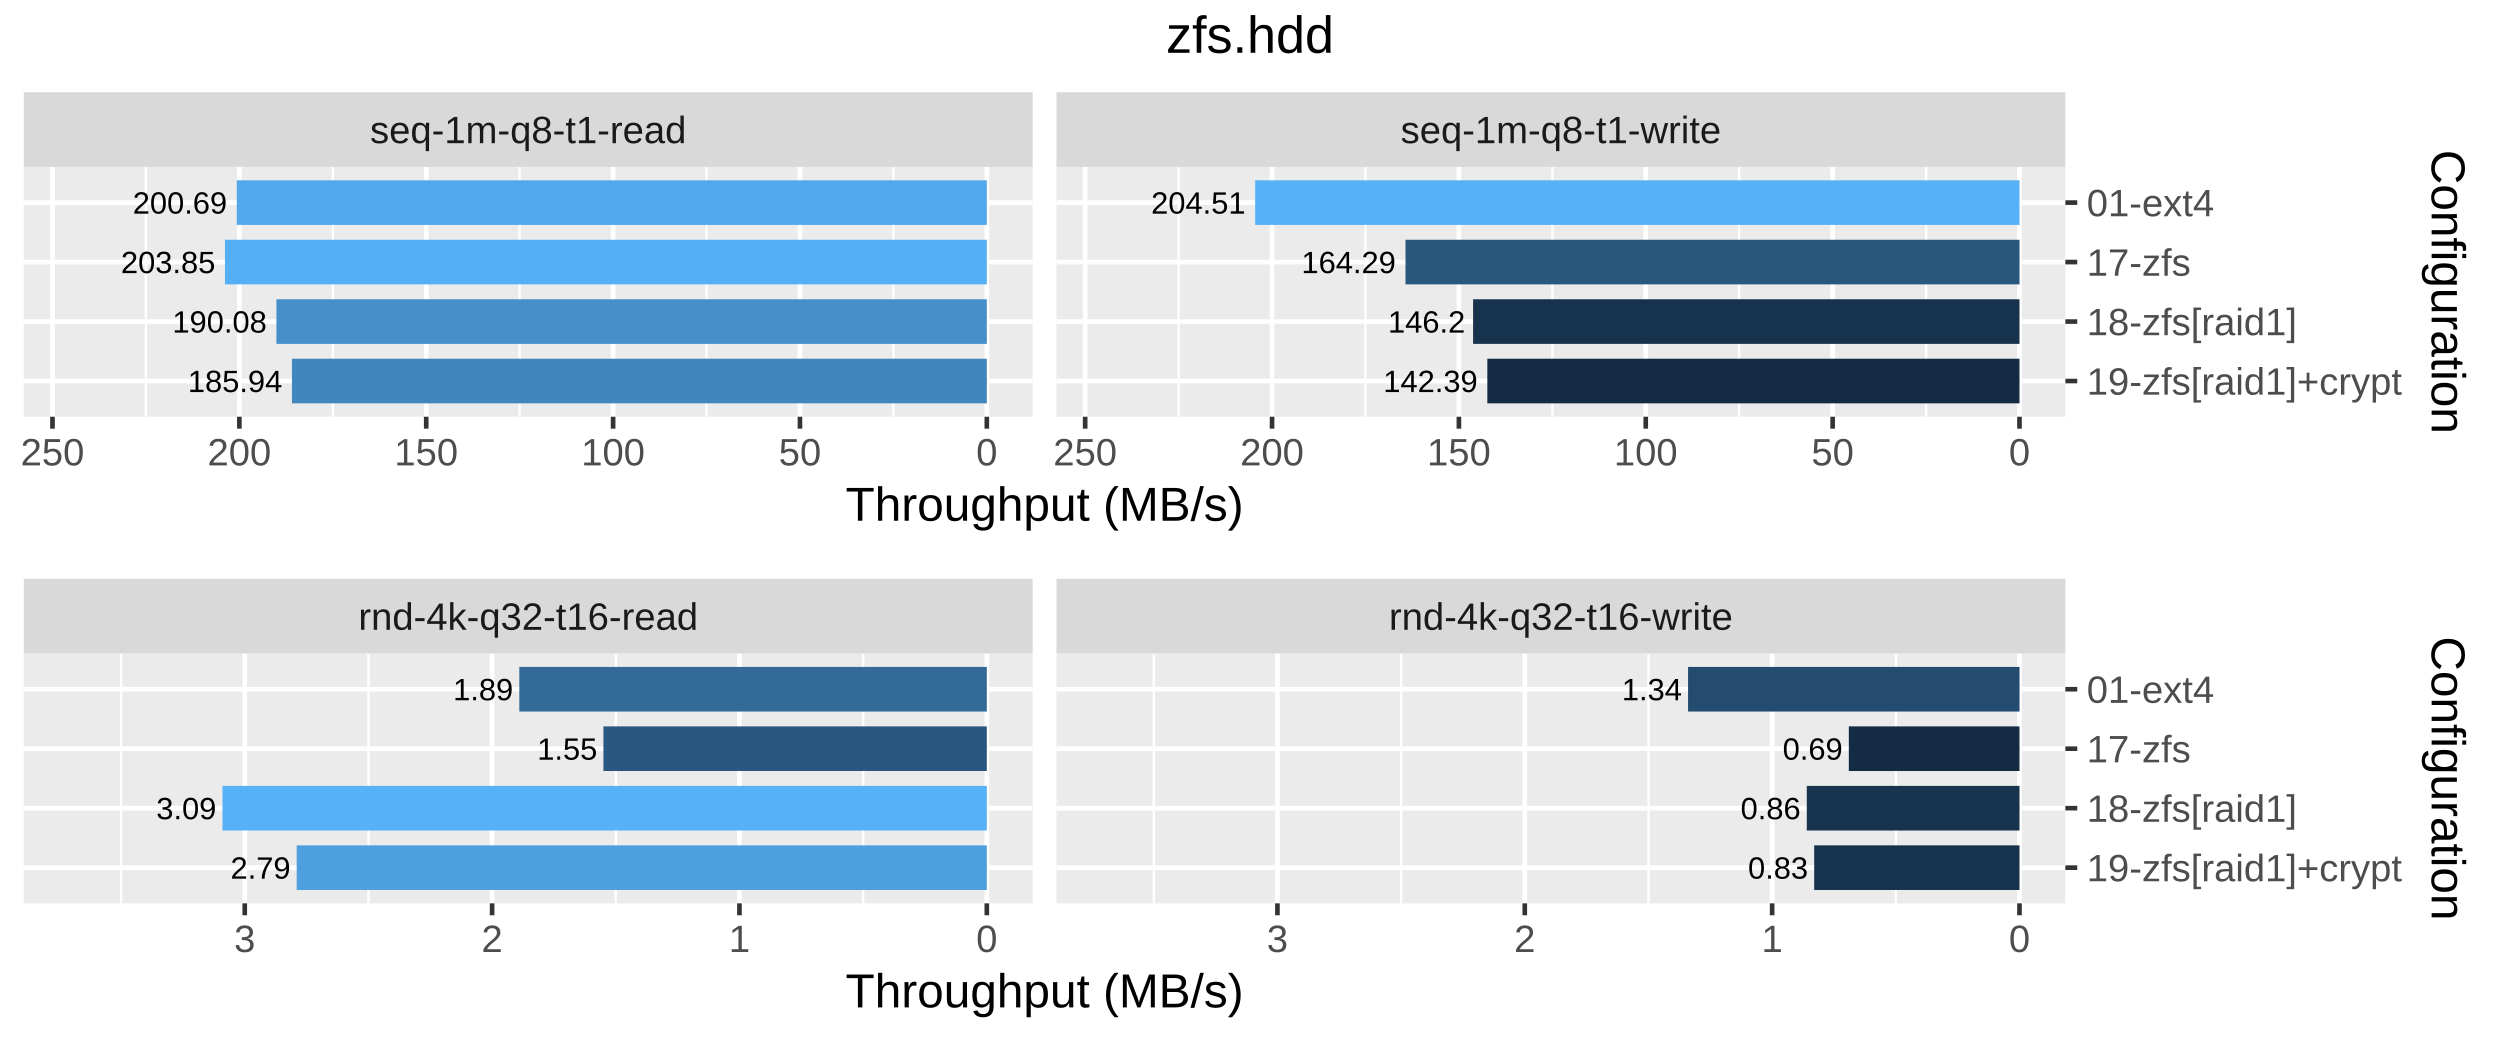
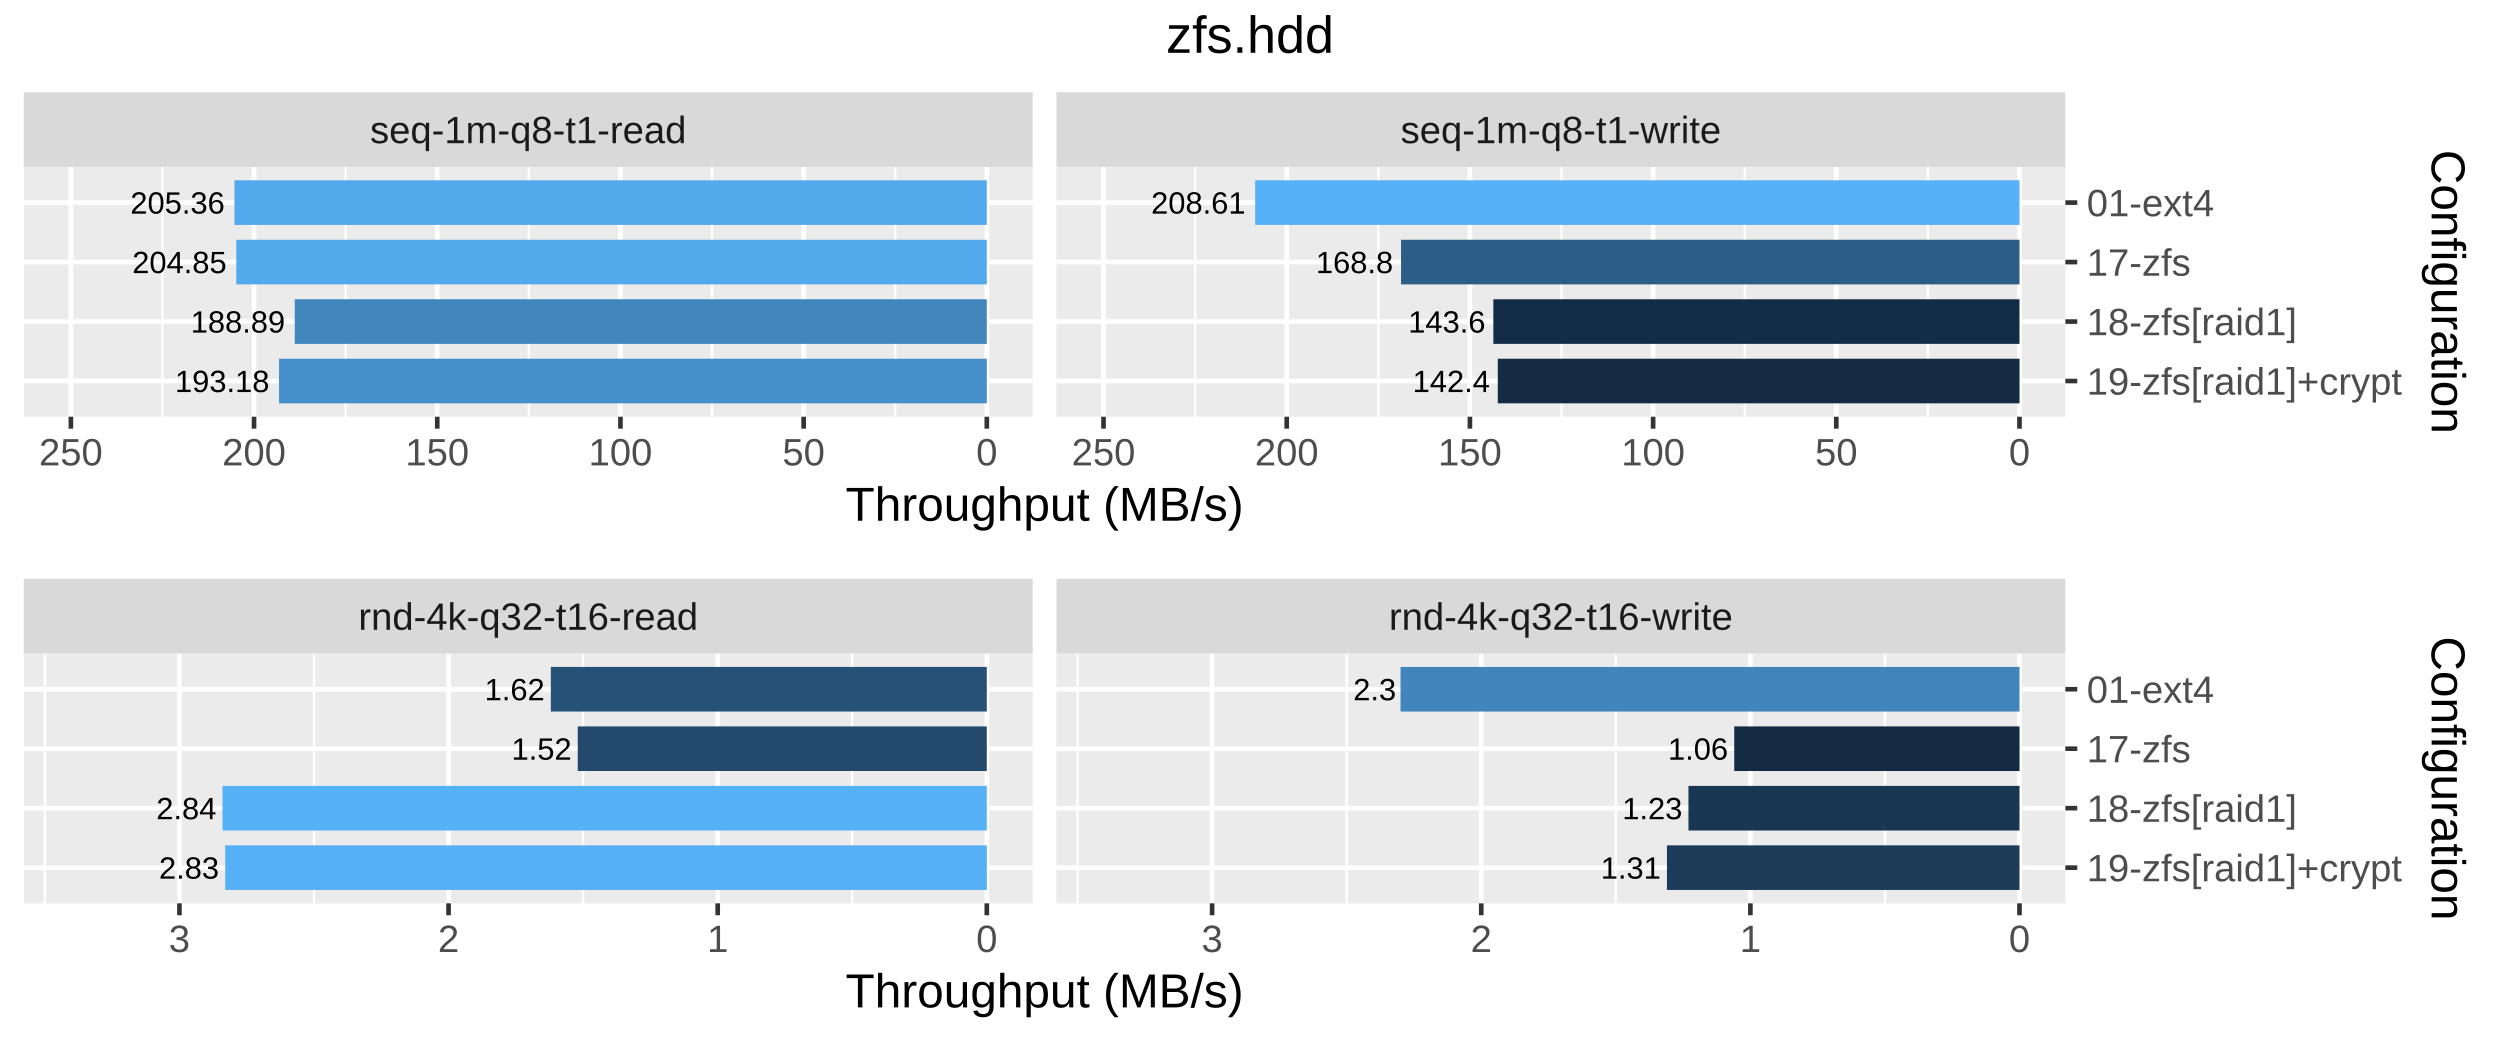
<svg xmlns="http://www.w3.org/2000/svg" class="svglite" width="576.00pt" height="240.00pt" viewBox="0 0 576.00 240.00">
  <defs>
    <style type="text/css">
    .svglite line, .svglite polyline, .svglite polygon, .svglite path, .svglite rect, .svglite circle {
      fill: none;
      stroke: #000000;
      stroke-linecap: round;
      stroke-linejoin: round;
      stroke-miterlimit: 10.00;
    }
    .svglite text {
      white-space: pre;
    }
  </style>
  </defs>
  <rect width="100%" height="100%" style="stroke: none; fill: #FFFFFF;" />
  <defs>
    <clipPath id="cpMC4wMHw1NzYuMDB8MC4wMHwyNDAuMDA=">
      <rect x="0.00" y="0.00" width="576.00" height="240.00" />
    </clipPath>
  </defs>
  <g clip-path="url(#cpMC4wMHw1NzYuMDB8MC4wMHwyNDAuMDA=)">
</g>
  <defs>
    <clipPath id="cpMC4wMHw1NzYuMDB8MTUuNzd8MTI3Ljg4">
      <rect x="0.00" y="15.77" width="576.00" height="112.12" />
    </clipPath>
  </defs>
  <g clip-path="url(#cpMC4wMHw1NzYuMDB8MTUuNzd8MTI3Ljg4)">
    <rect x="0.00" y="15.77" width="576.00" height="112.12" style="stroke-width: 1.07; stroke: #FFFFFF; fill: #FFFFFF;" />
  </g>
  <g clip-path="url(#cpMC4wMHw1NzYuMDB8MC4wMHwyNDAuMDA=)">
</g>
  <defs>
    <clipPath id="cpNS40OHwyMzcuOTN8MzguNDZ8OTYuMDI=">
      <rect x="5.48" y="38.46" width="232.45" height="57.56" />
    </clipPath>
  </defs>
  <g clip-path="url(#cpNS40OHwyMzcuOTN8MzguNDZ8OTYuMDI=)">
    <rect x="5.48" y="38.46" width="232.45" height="57.56" style="stroke-width: 1.07; stroke: none; fill: #EBEBEB;" />
-     <polyline points="205.84,96.02 205.84,38.46 " style="stroke-width: 0.53; stroke: #FFFFFF; stroke-linecap: butt;" />
-     <polyline points="162.78,96.02 162.78,38.46 " style="stroke-width: 0.53; stroke: #FFFFFF; stroke-linecap: butt;" />
-     <polyline points="119.73,96.02 119.73,38.46 " style="stroke-width: 0.53; stroke: #FFFFFF; stroke-linecap: butt;" />
-     <polyline points="76.68,96.02 76.68,38.46 " style="stroke-width: 0.53; stroke: #FFFFFF; stroke-linecap: butt;" />
-     <polyline points="33.62,96.02 33.62,38.46 " style="stroke-width: 0.53; stroke: #FFFFFF; stroke-linecap: butt;" />
+     <polyline points="206.26,96.02 206.26,38.46 " style="stroke-width: 0.53; stroke: #FFFFFF; stroke-linecap: butt;" />
+     <polyline points="164.05,96.02 164.05,38.46 " style="stroke-width: 0.53; stroke: #FFFFFF; stroke-linecap: butt;" />
+     <polyline points="121.84,96.02 121.84,38.46 " style="stroke-width: 0.53; stroke: #FFFFFF; stroke-linecap: butt;" />
+     <polyline points="79.64,96.02 79.64,38.46 " style="stroke-width: 0.53; stroke: #FFFFFF; stroke-linecap: butt;" />
+     <polyline points="37.43,96.02 37.43,38.46 " style="stroke-width: 0.53; stroke: #FFFFFF; stroke-linecap: butt;" />
    <polyline points="5.48,87.79 237.93,87.79 " style="stroke-width: 1.07; stroke: #FFFFFF; stroke-linecap: butt;" />
    <polyline points="5.48,74.09 237.93,74.09 " style="stroke-width: 1.07; stroke: #FFFFFF; stroke-linecap: butt;" />
    <polyline points="5.48,60.38 237.93,60.38 " style="stroke-width: 1.07; stroke: #FFFFFF; stroke-linecap: butt;" />
    <polyline points="5.48,46.68 237.93,46.68 " style="stroke-width: 1.07; stroke: #FFFFFF; stroke-linecap: butt;" />
    <polyline points="227.36,96.02 227.36,38.46 " style="stroke-width: 1.07; stroke: #FFFFFF; stroke-linecap: butt;" />
-     <polyline points="184.31,96.02 184.31,38.46 " style="stroke-width: 1.07; stroke: #FFFFFF; stroke-linecap: butt;" />
-     <polyline points="141.26,96.02 141.26,38.46 " style="stroke-width: 1.07; stroke: #FFFFFF; stroke-linecap: butt;" />
-     <polyline points="98.20,96.02 98.20,38.46 " style="stroke-width: 1.07; stroke: #FFFFFF; stroke-linecap: butt;" />
-     <polyline points="55.15,96.02 55.15,38.46 " style="stroke-width: 1.07; stroke: #FFFFFF; stroke-linecap: butt;" />
-     <polyline points="12.09,96.02 12.09,38.46 " style="stroke-width: 1.07; stroke: #FFFFFF; stroke-linecap: butt;" />
-     <rect x="54.55" y="41.54" width="172.81" height="10.28" style="stroke-width: 1.07; stroke: none; stroke-linecap: butt; stroke-linejoin: miter; fill: #52A8EB;" />
-     <rect x="51.83" y="55.24" width="175.53" height="10.28" style="stroke-width: 1.07; stroke: none; stroke-linecap: butt; stroke-linejoin: miter; fill: #55AFF5;" />
-     <rect x="63.69" y="68.95" width="163.67" height="10.28" style="stroke-width: 1.07; stroke: none; stroke-linecap: butt; stroke-linejoin: miter; fill: #458FCA;" />
-     <rect x="67.26" y="82.65" width="160.11" height="10.28" style="stroke-width: 1.07; stroke: none; stroke-linecap: butt; stroke-linejoin: miter; fill: #4186BD;" />
-     <text x="52.33" y="49.22" text-anchor="end" style="font-size: 7.11px; font-family: &quot;Liberation Sans&quot;;" textLength="22.25px" lengthAdjust="spacingAndGlyphs">200.69</text>
-     <text x="49.61" y="62.93" text-anchor="end" style="font-size: 7.11px; font-family: &quot;Liberation Sans&quot;;" textLength="22.25px" lengthAdjust="spacingAndGlyphs">203.85</text>
-     <text x="61.47" y="76.63" text-anchor="end" style="font-size: 7.11px; font-family: &quot;Liberation Sans&quot;;" textLength="22.25px" lengthAdjust="spacingAndGlyphs">190.08</text>
-     <text x="65.03" y="90.33" text-anchor="end" style="font-size: 7.11px; font-family: &quot;Liberation Sans&quot;;" textLength="22.25px" lengthAdjust="spacingAndGlyphs">185.94</text>
+     <polyline points="185.16,96.02 185.16,38.46 " style="stroke-width: 1.07; stroke: #FFFFFF; stroke-linecap: butt;" />
+     <polyline points="142.95,96.02 142.95,38.46 " style="stroke-width: 1.07; stroke: #FFFFFF; stroke-linecap: butt;" />
+     <polyline points="100.74,96.02 100.74,38.46 " style="stroke-width: 1.07; stroke: #FFFFFF; stroke-linecap: butt;" />
+     <polyline points="58.53,96.02 58.53,38.46 " style="stroke-width: 1.07; stroke: #FFFFFF; stroke-linecap: butt;" />
+     <polyline points="16.33,96.02 16.33,38.46 " style="stroke-width: 1.07; stroke: #FFFFFF; stroke-linecap: butt;" />
+     <rect x="54.01" y="41.54" width="173.35" height="10.28" style="stroke-width: 1.07; stroke: none; stroke-linecap: butt; stroke-linejoin: miter; fill: #52AAED;" />
+     <rect x="54.44" y="55.24" width="172.92" height="10.28" style="stroke-width: 1.07; stroke: none; stroke-linecap: butt; stroke-linejoin: miter; fill: #52A9EC;" />
+     <rect x="67.91" y="68.95" width="159.45" height="10.28" style="stroke-width: 1.07; stroke: none; stroke-linecap: butt; stroke-linejoin: miter; fill: #4186BD;" />
+     <rect x="64.29" y="82.65" width="163.07" height="10.28" style="stroke-width: 1.07; stroke: none; stroke-linecap: butt; stroke-linejoin: miter; fill: #458FCA;" />
+     <text x="51.78" y="49.22" text-anchor="end" style="font-size: 7.11px; font-family: &quot;Liberation Sans&quot;;" textLength="22.25px" lengthAdjust="spacingAndGlyphs">205.36</text>
+     <text x="52.21" y="62.93" text-anchor="end" style="font-size: 7.11px; font-family: &quot;Liberation Sans&quot;;" textLength="22.25px" lengthAdjust="spacingAndGlyphs">204.85</text>
+     <text x="65.69" y="76.63" text-anchor="end" style="font-size: 7.11px; font-family: &quot;Liberation Sans&quot;;" textLength="22.25px" lengthAdjust="spacingAndGlyphs">188.89</text>
+     <text x="62.07" y="90.33" text-anchor="end" style="font-size: 7.11px; font-family: &quot;Liberation Sans&quot;;" textLength="22.25px" lengthAdjust="spacingAndGlyphs">193.18</text>
  </g>
  <g clip-path="url(#cpMC4wMHw1NzYuMDB8MC4wMHwyNDAuMDA=)">
</g>
  <defs>
    <clipPath id="cpMjQzLjQxfDQ3NS44NnwzOC40Nnw5Ni4wMg==">
      <rect x="243.41" y="38.46" width="232.45" height="57.56" />
    </clipPath>
  </defs>
  <g clip-path="url(#cpMjQzLjQxfDQ3NS44NnwzOC40Nnw5Ni4wMg==)">
    <rect x="243.41" y="38.46" width="232.45" height="57.56" style="stroke-width: 1.07; stroke: none; fill: #EBEBEB;" />
-     <polyline points="443.77,96.02 443.77,38.46 " style="stroke-width: 0.53; stroke: #FFFFFF; stroke-linecap: butt;" />
-     <polyline points="400.71,96.02 400.71,38.46 " style="stroke-width: 0.53; stroke: #FFFFFF; stroke-linecap: butt;" />
-     <polyline points="357.66,96.02 357.66,38.46 " style="stroke-width: 0.53; stroke: #FFFFFF; stroke-linecap: butt;" />
-     <polyline points="314.60,96.02 314.60,38.46 " style="stroke-width: 0.53; stroke: #FFFFFF; stroke-linecap: butt;" />
-     <polyline points="271.55,96.02 271.55,38.46 " style="stroke-width: 0.53; stroke: #FFFFFF; stroke-linecap: butt;" />
+     <polyline points="444.19,96.02 444.19,38.46 " style="stroke-width: 0.53; stroke: #FFFFFF; stroke-linecap: butt;" />
+     <polyline points="401.98,96.02 401.98,38.46 " style="stroke-width: 0.53; stroke: #FFFFFF; stroke-linecap: butt;" />
+     <polyline points="359.77,96.02 359.77,38.46 " style="stroke-width: 0.53; stroke: #FFFFFF; stroke-linecap: butt;" />
+     <polyline points="317.57,96.02 317.57,38.46 " style="stroke-width: 0.53; stroke: #FFFFFF; stroke-linecap: butt;" />
+     <polyline points="275.36,96.02 275.36,38.46 " style="stroke-width: 0.53; stroke: #FFFFFF; stroke-linecap: butt;" />
    <polyline points="243.41,87.79 475.86,87.79 " style="stroke-width: 1.07; stroke: #FFFFFF; stroke-linecap: butt;" />
    <polyline points="243.41,74.09 475.86,74.09 " style="stroke-width: 1.07; stroke: #FFFFFF; stroke-linecap: butt;" />
    <polyline points="243.41,60.38 475.86,60.38 " style="stroke-width: 1.07; stroke: #FFFFFF; stroke-linecap: butt;" />
    <polyline points="243.41,46.68 475.86,46.68 " style="stroke-width: 1.07; stroke: #FFFFFF; stroke-linecap: butt;" />
    <polyline points="465.29,96.02 465.29,38.46 " style="stroke-width: 1.07; stroke: #FFFFFF; stroke-linecap: butt;" />
-     <polyline points="422.24,96.02 422.24,38.46 " style="stroke-width: 1.07; stroke: #FFFFFF; stroke-linecap: butt;" />
-     <polyline points="379.18,96.02 379.18,38.46 " style="stroke-width: 1.07; stroke: #FFFFFF; stroke-linecap: butt;" />
-     <polyline points="336.13,96.02 336.13,38.46 " style="stroke-width: 1.07; stroke: #FFFFFF; stroke-linecap: butt;" />
-     <polyline points="293.08,96.02 293.08,38.46 " style="stroke-width: 1.07; stroke: #FFFFFF; stroke-linecap: butt;" />
-     <polyline points="250.02,96.02 250.02,38.46 " style="stroke-width: 1.07; stroke: #FFFFFF; stroke-linecap: butt;" />
+     <polyline points="423.08,96.02 423.08,38.46 " style="stroke-width: 1.07; stroke: #FFFFFF; stroke-linecap: butt;" />
+     <polyline points="380.88,96.02 380.88,38.46 " style="stroke-width: 1.07; stroke: #FFFFFF; stroke-linecap: butt;" />
+     <polyline points="338.67,96.02 338.67,38.46 " style="stroke-width: 1.07; stroke: #FFFFFF; stroke-linecap: butt;" />
+     <polyline points="296.46,96.02 296.46,38.46 " style="stroke-width: 1.07; stroke: #FFFFFF; stroke-linecap: butt;" />
+     <polyline points="254.25,96.02 254.25,38.46 " style="stroke-width: 1.07; stroke: #FFFFFF; stroke-linecap: butt;" />
    <rect x="289.19" y="41.54" width="176.10" height="10.28" style="stroke-width: 1.07; stroke: none; stroke-linecap: butt; stroke-linejoin: miter; fill: #56B1F7;" />
-     <rect x="323.83" y="55.24" width="141.47" height="10.28" style="stroke-width: 1.07; stroke: none; stroke-linecap: butt; stroke-linejoin: miter; fill: #29577E;" />
-     <rect x="339.40" y="68.95" width="125.89" height="10.28" style="stroke-width: 1.07; stroke: none; stroke-linecap: butt; stroke-linejoin: miter; fill: #17324D;" />
-     <rect x="342.68" y="82.65" width="122.61" height="10.28" style="stroke-width: 1.07; stroke: none; stroke-linecap: butt; stroke-linejoin: miter; fill: #132B43;" />
-     <text x="286.97" y="49.22" text-anchor="end" style="font-size: 7.11px; font-family: &quot;Liberation Sans&quot;;" textLength="22.25px" lengthAdjust="spacingAndGlyphs">204.51</text>
-     <text x="321.60" y="62.93" text-anchor="end" style="font-size: 7.11px; font-family: &quot;Liberation Sans&quot;;" textLength="22.25px" lengthAdjust="spacingAndGlyphs">164.29</text>
-     <text x="337.59" y="76.63" text-anchor="end" style="font-size: 7.11px; font-family: &quot;Liberation Sans&quot;;" textLength="18.18px" lengthAdjust="spacingAndGlyphs">146.2</text>
-     <text x="340.46" y="90.33" text-anchor="end" style="font-size: 7.11px; font-family: &quot;Liberation Sans&quot;;" textLength="22.25px" lengthAdjust="spacingAndGlyphs">142.39</text>
+     <rect x="322.80" y="55.24" width="142.49" height="10.28" style="stroke-width: 1.07; stroke: none; stroke-linecap: butt; stroke-linejoin: miter; fill: #2C5D86;" />
+     <rect x="344.07" y="68.95" width="121.22" height="10.28" style="stroke-width: 1.07; stroke: none; stroke-linecap: butt; stroke-linejoin: miter; fill: #142D46;" />
+     <rect x="345.09" y="82.65" width="120.21" height="10.28" style="stroke-width: 1.07; stroke: none; stroke-linecap: butt; stroke-linejoin: miter; fill: #132B43;" />
+     <text x="286.97" y="49.22" text-anchor="end" style="font-size: 7.11px; font-family: &quot;Liberation Sans&quot;;" textLength="22.25px" lengthAdjust="spacingAndGlyphs">208.61</text>
+     <text x="320.98" y="62.93" text-anchor="end" style="font-size: 7.11px; font-family: &quot;Liberation Sans&quot;;" textLength="18.18px" lengthAdjust="spacingAndGlyphs">168.8</text>
+     <text x="342.25" y="76.63" text-anchor="end" style="font-size: 7.11px; font-family: &quot;Liberation Sans&quot;;" textLength="18.18px" lengthAdjust="spacingAndGlyphs">143.6</text>
+     <text x="343.27" y="90.33" text-anchor="end" style="font-size: 7.11px; font-family: &quot;Liberation Sans&quot;;" textLength="18.18px" lengthAdjust="spacingAndGlyphs">142.4</text>
  </g>
  <g clip-path="url(#cpMC4wMHw1NzYuMDB8MC4wMHwyNDAuMDA=)">
</g>
  <defs>
    <clipPath id="cpNS40OHwyMzcuOTN8MjEuMjV8MzguNDY=">
      <rect x="5.48" y="21.25" width="232.45" height="17.21" />
    </clipPath>
  </defs>
  <g clip-path="url(#cpNS40OHwyMzcuOTN8MjEuMjV8MzguNDY=)">
    <rect x="5.48" y="21.25" width="232.45" height="17.21" style="stroke-width: 1.07; stroke: none; fill: #D9D9D9;" />
    <text x="121.70" y="32.99" text-anchor="middle" style="font-size: 8.80px;fill: #1A1A1A; font-family: &quot;Liberation Sans&quot;;" textLength="76.74px" lengthAdjust="spacingAndGlyphs">seq-1m-q8-t1-read</text>
  </g>
  <g clip-path="url(#cpMC4wMHw1NzYuMDB8MC4wMHwyNDAuMDA=)">
</g>
  <defs>
    <clipPath id="cpMjQzLjQxfDQ3NS44NnwyMS4yNXwzOC40Ng==">
      <rect x="243.41" y="21.25" width="232.45" height="17.21" />
    </clipPath>
  </defs>
  <g clip-path="url(#cpMjQzLjQxfDQ3NS44NnwyMS4yNXwzOC40Ng==)">
    <rect x="243.41" y="21.25" width="232.45" height="17.21" style="stroke-width: 1.07; stroke: none; fill: #D9D9D9;" />
    <text x="359.63" y="32.99" text-anchor="middle" style="font-size: 8.80px;fill: #1A1A1A; font-family: &quot;Liberation Sans&quot;;" textLength="78.75px" lengthAdjust="spacingAndGlyphs">seq-1m-q8-t1-write</text>
  </g>
  <g clip-path="url(#cpMC4wMHw1NzYuMDB8MC4wMHwyNDAuMDA=)">
    <polyline points="227.36,98.76 227.36,96.02 " style="stroke-width: 1.07; stroke: #333333; stroke-linecap: butt;" />
-     <polyline points="184.31,98.76 184.31,96.02 " style="stroke-width: 1.07; stroke: #333333; stroke-linecap: butt;" />
-     <polyline points="141.26,98.76 141.26,96.02 " style="stroke-width: 1.07; stroke: #333333; stroke-linecap: butt;" />
-     <polyline points="98.20,98.76 98.20,96.02 " style="stroke-width: 1.07; stroke: #333333; stroke-linecap: butt;" />
-     <polyline points="55.15,98.76 55.15,96.02 " style="stroke-width: 1.07; stroke: #333333; stroke-linecap: butt;" />
-     <polyline points="12.09,98.76 12.09,96.02 " style="stroke-width: 1.07; stroke: #333333; stroke-linecap: butt;" />
+     <polyline points="185.16,98.76 185.16,96.02 " style="stroke-width: 1.07; stroke: #333333; stroke-linecap: butt;" />
+     <polyline points="142.95,98.76 142.95,96.02 " style="stroke-width: 1.07; stroke: #333333; stroke-linecap: butt;" />
+     <polyline points="100.74,98.76 100.74,96.02 " style="stroke-width: 1.07; stroke: #333333; stroke-linecap: butt;" />
+     <polyline points="58.53,98.76 58.53,96.02 " style="stroke-width: 1.07; stroke: #333333; stroke-linecap: butt;" />
+     <polyline points="16.33,98.76 16.33,96.02 " style="stroke-width: 1.07; stroke: #333333; stroke-linecap: butt;" />
    <text x="227.36" y="107.23" text-anchor="middle" style="font-size: 8.80px;fill: #4D4D4D; font-family: &quot;Liberation Sans&quot;;" textLength="5.03px" lengthAdjust="spacingAndGlyphs">0</text>
-     <text x="184.31" y="107.23" text-anchor="middle" style="font-size: 8.80px;fill: #4D4D4D; font-family: &quot;Liberation Sans&quot;;" textLength="10.07px" lengthAdjust="spacingAndGlyphs">50</text>
-     <text x="141.26" y="107.23" text-anchor="middle" style="font-size: 8.80px;fill: #4D4D4D; font-family: &quot;Liberation Sans&quot;;" textLength="15.10px" lengthAdjust="spacingAndGlyphs">100</text>
-     <text x="98.20" y="107.23" text-anchor="middle" style="font-size: 8.80px;fill: #4D4D4D; font-family: &quot;Liberation Sans&quot;;" textLength="15.10px" lengthAdjust="spacingAndGlyphs">150</text>
-     <text x="55.15" y="107.23" text-anchor="middle" style="font-size: 8.80px;fill: #4D4D4D; font-family: &quot;Liberation Sans&quot;;" textLength="15.10px" lengthAdjust="spacingAndGlyphs">200</text>
-     <text x="12.09" y="107.23" text-anchor="middle" style="font-size: 8.80px;fill: #4D4D4D; font-family: &quot;Liberation Sans&quot;;" textLength="15.10px" lengthAdjust="spacingAndGlyphs">250</text>
+     <text x="185.16" y="107.23" text-anchor="middle" style="font-size: 8.80px;fill: #4D4D4D; font-family: &quot;Liberation Sans&quot;;" textLength="10.07px" lengthAdjust="spacingAndGlyphs">50</text>
+     <text x="142.95" y="107.23" text-anchor="middle" style="font-size: 8.80px;fill: #4D4D4D; font-family: &quot;Liberation Sans&quot;;" textLength="15.10px" lengthAdjust="spacingAndGlyphs">100</text>
+     <text x="100.74" y="107.23" text-anchor="middle" style="font-size: 8.80px;fill: #4D4D4D; font-family: &quot;Liberation Sans&quot;;" textLength="15.10px" lengthAdjust="spacingAndGlyphs">150</text>
+     <text x="58.53" y="107.23" text-anchor="middle" style="font-size: 8.80px;fill: #4D4D4D; font-family: &quot;Liberation Sans&quot;;" textLength="15.10px" lengthAdjust="spacingAndGlyphs">200</text>
+     <text x="16.33" y="107.23" text-anchor="middle" style="font-size: 8.80px;fill: #4D4D4D; font-family: &quot;Liberation Sans&quot;;" textLength="15.10px" lengthAdjust="spacingAndGlyphs">250</text>
    <polyline points="465.29,98.76 465.29,96.02 " style="stroke-width: 1.07; stroke: #333333; stroke-linecap: butt;" />
-     <polyline points="422.24,98.76 422.24,96.02 " style="stroke-width: 1.07; stroke: #333333; stroke-linecap: butt;" />
-     <polyline points="379.18,98.76 379.18,96.02 " style="stroke-width: 1.07; stroke: #333333; stroke-linecap: butt;" />
-     <polyline points="336.13,98.76 336.13,96.02 " style="stroke-width: 1.07; stroke: #333333; stroke-linecap: butt;" />
-     <polyline points="293.08,98.76 293.08,96.02 " style="stroke-width: 1.07; stroke: #333333; stroke-linecap: butt;" />
-     <polyline points="250.02,98.76 250.02,96.02 " style="stroke-width: 1.07; stroke: #333333; stroke-linecap: butt;" />
+     <polyline points="423.08,98.76 423.08,96.02 " style="stroke-width: 1.07; stroke: #333333; stroke-linecap: butt;" />
+     <polyline points="380.88,98.76 380.88,96.02 " style="stroke-width: 1.07; stroke: #333333; stroke-linecap: butt;" />
+     <polyline points="338.67,98.76 338.67,96.02 " style="stroke-width: 1.07; stroke: #333333; stroke-linecap: butt;" />
+     <polyline points="296.46,98.76 296.46,96.02 " style="stroke-width: 1.07; stroke: #333333; stroke-linecap: butt;" />
+     <polyline points="254.25,98.76 254.25,96.02 " style="stroke-width: 1.07; stroke: #333333; stroke-linecap: butt;" />
    <text x="465.29" y="107.23" text-anchor="middle" style="font-size: 8.80px;fill: #4D4D4D; font-family: &quot;Liberation Sans&quot;;" textLength="5.03px" lengthAdjust="spacingAndGlyphs">0</text>
-     <text x="422.24" y="107.23" text-anchor="middle" style="font-size: 8.80px;fill: #4D4D4D; font-family: &quot;Liberation Sans&quot;;" textLength="10.07px" lengthAdjust="spacingAndGlyphs">50</text>
-     <text x="379.18" y="107.23" text-anchor="middle" style="font-size: 8.80px;fill: #4D4D4D; font-family: &quot;Liberation Sans&quot;;" textLength="15.10px" lengthAdjust="spacingAndGlyphs">100</text>
-     <text x="336.13" y="107.23" text-anchor="middle" style="font-size: 8.80px;fill: #4D4D4D; font-family: &quot;Liberation Sans&quot;;" textLength="15.10px" lengthAdjust="spacingAndGlyphs">150</text>
-     <text x="293.08" y="107.23" text-anchor="middle" style="font-size: 8.80px;fill: #4D4D4D; font-family: &quot;Liberation Sans&quot;;" textLength="15.10px" lengthAdjust="spacingAndGlyphs">200</text>
-     <text x="250.02" y="107.23" text-anchor="middle" style="font-size: 8.80px;fill: #4D4D4D; font-family: &quot;Liberation Sans&quot;;" textLength="15.10px" lengthAdjust="spacingAndGlyphs">250</text>
+     <text x="423.08" y="107.23" text-anchor="middle" style="font-size: 8.80px;fill: #4D4D4D; font-family: &quot;Liberation Sans&quot;;" textLength="10.07px" lengthAdjust="spacingAndGlyphs">50</text>
+     <text x="380.88" y="107.23" text-anchor="middle" style="font-size: 8.80px;fill: #4D4D4D; font-family: &quot;Liberation Sans&quot;;" textLength="15.10px" lengthAdjust="spacingAndGlyphs">100</text>
+     <text x="338.67" y="107.23" text-anchor="middle" style="font-size: 8.80px;fill: #4D4D4D; font-family: &quot;Liberation Sans&quot;;" textLength="15.10px" lengthAdjust="spacingAndGlyphs">150</text>
+     <text x="296.46" y="107.23" text-anchor="middle" style="font-size: 8.80px;fill: #4D4D4D; font-family: &quot;Liberation Sans&quot;;" textLength="15.10px" lengthAdjust="spacingAndGlyphs">200</text>
+     <text x="254.25" y="107.23" text-anchor="middle" style="font-size: 8.80px;fill: #4D4D4D; font-family: &quot;Liberation Sans&quot;;" textLength="15.10px" lengthAdjust="spacingAndGlyphs">250</text>
    <polyline points="475.86,87.79 478.60,87.79 " style="stroke-width: 1.07; stroke: #333333; stroke-linecap: butt;" />
    <polyline points="475.86,74.09 478.60,74.09 " style="stroke-width: 1.07; stroke: #333333; stroke-linecap: butt;" />
    <polyline points="475.86,60.38 478.60,60.38 " style="stroke-width: 1.07; stroke: #333333; stroke-linecap: butt;" />
    <polyline points="475.86,46.68 478.60,46.68 " style="stroke-width: 1.07; stroke: #333333; stroke-linecap: butt;" />
    <text x="480.79" y="90.94" style="font-size: 8.80px;fill: #4D4D4D; font-family: &quot;Liberation Sans&quot;;" textLength="77.28px" lengthAdjust="spacingAndGlyphs">19-zfs[raid1]+crypt</text>
    <text x="480.79" y="77.23" style="font-size: 8.80px;fill: #4D4D4D; font-family: &quot;Liberation Sans&quot;;" textLength="51.33px" lengthAdjust="spacingAndGlyphs">18-zfs[raid1]</text>
    <text x="480.79" y="63.53" style="font-size: 8.80px;fill: #4D4D4D; font-family: &quot;Liberation Sans&quot;;" textLength="24.26px" lengthAdjust="spacingAndGlyphs">17-zfs</text>
    <text x="480.79" y="49.82" style="font-size: 8.80px;fill: #4D4D4D; font-family: &quot;Liberation Sans&quot;;" textLength="30.72px" lengthAdjust="spacingAndGlyphs">01-ext4</text>
    <text x="240.67" y="119.98" text-anchor="middle" style="font-size: 11.00px; font-family: &quot;Liberation Sans&quot;;" textLength="97.95px" lengthAdjust="spacingAndGlyphs">Throughput (MB/s)</text>
    <text transform="translate(560.25,67.24) rotate(90)" text-anchor="middle" style="font-size: 11.00px; font-family: &quot;Liberation Sans&quot;;" textLength="71.57px" lengthAdjust="spacingAndGlyphs">Configuration</text>
  </g>
  <defs>
    <clipPath id="cpMC4wMHw1NzYuMDB8MTI3Ljg4fDI0MC4wMA==">
      <rect x="0.00" y="127.88" width="576.00" height="112.12" />
    </clipPath>
  </defs>
  <g clip-path="url(#cpMC4wMHw1NzYuMDB8MTI3Ljg4fDI0MC4wMA==)">
    <rect x="0.00" y="127.88" width="576.00" height="112.12" style="stroke-width: 1.07; stroke: #FFFFFF; fill: #FFFFFF;" />
  </g>
  <g clip-path="url(#cpMC4wMHw1NzYuMDB8MC4wMHwyNDAuMDA=)">
</g>
  <defs>
    <clipPath id="cpNS40OHwyMzcuOTN8MTUwLjU3fDIwOC4xMw==">
      <rect x="5.48" y="150.57" width="232.45" height="57.56" />
    </clipPath>
  </defs>
  <g clip-path="url(#cpNS40OHwyMzcuOTN8MTUwLjU3fDIwOC4xMw==)">
    <rect x="5.48" y="150.57" width="232.45" height="57.56" style="stroke-width: 1.07; stroke: none; fill: #EBEBEB;" />
-     <polyline points="198.87,208.13 198.87,150.57 " style="stroke-width: 0.53; stroke: #FFFFFF; stroke-linecap: butt;" />
-     <polyline points="141.88,208.13 141.88,150.57 " style="stroke-width: 0.53; stroke: #FFFFFF; stroke-linecap: butt;" />
-     <polyline points="84.89,208.13 84.89,150.57 " style="stroke-width: 0.53; stroke: #FFFFFF; stroke-linecap: butt;" />
-     <polyline points="27.90,208.13 27.90,150.57 " style="stroke-width: 0.53; stroke: #FFFFFF; stroke-linecap: butt;" />
+     <polyline points="196.36,208.13 196.36,150.57 " style="stroke-width: 0.53; stroke: #FFFFFF; stroke-linecap: butt;" />
+     <polyline points="134.35,208.13 134.35,150.57 " style="stroke-width: 0.53; stroke: #FFFFFF; stroke-linecap: butt;" />
+     <polyline points="72.35,208.13 72.35,150.57 " style="stroke-width: 0.53; stroke: #FFFFFF; stroke-linecap: butt;" />
+     <polyline points="10.34,208.13 10.34,150.57 " style="stroke-width: 0.53; stroke: #FFFFFF; stroke-linecap: butt;" />
    <polyline points="5.48,199.91 237.93,199.91 " style="stroke-width: 1.07; stroke: #FFFFFF; stroke-linecap: butt;" />
    <polyline points="5.48,186.20 237.93,186.20 " style="stroke-width: 1.07; stroke: #FFFFFF; stroke-linecap: butt;" />
    <polyline points="5.48,172.50 237.93,172.50 " style="stroke-width: 1.07; stroke: #FFFFFF; stroke-linecap: butt;" />
    <polyline points="5.48,158.80 237.93,158.80 " style="stroke-width: 1.07; stroke: #FFFFFF; stroke-linecap: butt;" />
    <polyline points="227.36,208.13 227.36,150.57 " style="stroke-width: 1.07; stroke: #FFFFFF; stroke-linecap: butt;" />
-     <polyline points="170.37,208.13 170.37,150.57 " style="stroke-width: 1.07; stroke: #FFFFFF; stroke-linecap: butt;" />
-     <polyline points="113.38,208.13 113.38,150.57 " style="stroke-width: 1.07; stroke: #FFFFFF; stroke-linecap: butt;" />
-     <polyline points="56.39,208.13 56.39,150.57 " style="stroke-width: 1.07; stroke: #FFFFFF; stroke-linecap: butt;" />
-     <rect x="119.65" y="153.66" width="107.71" height="10.28" style="stroke-width: 1.07; stroke: none; stroke-linecap: butt; stroke-linejoin: miter; fill: #336A98;" />
-     <rect x="139.03" y="167.36" width="88.33" height="10.28" style="stroke-width: 1.07; stroke: none; stroke-linecap: butt; stroke-linejoin: miter; fill: #29577F;" />
+     <polyline points="165.36,208.13 165.36,150.57 " style="stroke-width: 1.07; stroke: #FFFFFF; stroke-linecap: butt;" />
+     <polyline points="103.35,208.13 103.35,150.57 " style="stroke-width: 1.07; stroke: #FFFFFF; stroke-linecap: butt;" />
+     <polyline points="41.34,208.13 41.34,150.57 " style="stroke-width: 1.07; stroke: #FFFFFF; stroke-linecap: butt;" />
+     <rect x="126.91" y="153.66" width="100.45" height="10.28" style="stroke-width: 1.07; stroke: none; stroke-linecap: butt; stroke-linejoin: miter; fill: #275277;" />
+     <rect x="133.11" y="167.36" width="94.25" height="10.28" style="stroke-width: 1.07; stroke: none; stroke-linecap: butt; stroke-linejoin: miter; fill: #234A6D;" />
    <rect x="51.26" y="181.07" width="176.10" height="10.28" style="stroke-width: 1.07; stroke: none; stroke-linecap: butt; stroke-linejoin: miter; fill: #56B1F7;" />
-     <rect x="68.36" y="194.77" width="159.00" height="10.28" style="stroke-width: 1.07; stroke: none; stroke-linecap: butt; stroke-linejoin: miter; fill: #4D9FDE;" />
-     <text x="118.24" y="161.34" text-anchor="end" style="font-size: 7.11px; font-family: &quot;Liberation Sans&quot;;" textLength="14.11px" lengthAdjust="spacingAndGlyphs">1.89</text>
-     <text x="137.62" y="175.04" text-anchor="end" style="font-size: 7.11px; font-family: &quot;Liberation Sans&quot;;" textLength="14.11px" lengthAdjust="spacingAndGlyphs">1.55</text>
-     <text x="49.85" y="188.75" text-anchor="end" style="font-size: 7.11px; font-family: &quot;Liberation Sans&quot;;" textLength="14.11px" lengthAdjust="spacingAndGlyphs">3.09</text>
-     <text x="66.95" y="202.45" text-anchor="end" style="font-size: 7.11px; font-family: &quot;Liberation Sans&quot;;" textLength="14.11px" lengthAdjust="spacingAndGlyphs">2.79</text>
+     <rect x="51.89" y="194.77" width="175.48" height="10.28" style="stroke-width: 1.07; stroke: none; stroke-linecap: butt; stroke-linejoin: miter; fill: #56B0F6;" />
+     <text x="125.50" y="161.34" text-anchor="end" style="font-size: 7.11px; font-family: &quot;Liberation Sans&quot;;" textLength="14.11px" lengthAdjust="spacingAndGlyphs">1.62</text>
+     <text x="131.70" y="175.04" text-anchor="end" style="font-size: 7.11px; font-family: &quot;Liberation Sans&quot;;" textLength="14.11px" lengthAdjust="spacingAndGlyphs">1.52</text>
+     <text x="49.85" y="188.75" text-anchor="end" style="font-size: 7.11px; font-family: &quot;Liberation Sans&quot;;" textLength="14.11px" lengthAdjust="spacingAndGlyphs">2.84</text>
+     <text x="50.47" y="202.45" text-anchor="end" style="font-size: 7.11px; font-family: &quot;Liberation Sans&quot;;" textLength="14.11px" lengthAdjust="spacingAndGlyphs">2.83</text>
  </g>
  <g clip-path="url(#cpMC4wMHw1NzYuMDB8MC4wMHwyNDAuMDA=)">
</g>
  <defs>
    <clipPath id="cpMjQzLjQxfDQ3NS44NnwxNTAuNTd8MjA4LjEz">
      <rect x="243.41" y="150.57" width="232.45" height="57.56" />
    </clipPath>
  </defs>
  <g clip-path="url(#cpMjQzLjQxfDQ3NS44NnwxNTAuNTd8MjA4LjEz)">
    <rect x="243.41" y="150.57" width="232.45" height="57.56" style="stroke-width: 1.07; stroke: none; fill: #EBEBEB;" />
-     <polyline points="436.80,208.13 436.80,150.57 " style="stroke-width: 0.53; stroke: #FFFFFF; stroke-linecap: butt;" />
-     <polyline points="379.81,208.13 379.81,150.57 " style="stroke-width: 0.53; stroke: #FFFFFF; stroke-linecap: butt;" />
-     <polyline points="322.82,208.13 322.82,150.57 " style="stroke-width: 0.53; stroke: #FFFFFF; stroke-linecap: butt;" />
-     <polyline points="265.83,208.13 265.83,150.57 " style="stroke-width: 0.53; stroke: #FFFFFF; stroke-linecap: butt;" />
+     <polyline points="434.29,208.13 434.29,150.57 " style="stroke-width: 0.53; stroke: #FFFFFF; stroke-linecap: butt;" />
+     <polyline points="372.28,208.13 372.28,150.57 " style="stroke-width: 0.53; stroke: #FFFFFF; stroke-linecap: butt;" />
+     <polyline points="310.28,208.13 310.28,150.57 " style="stroke-width: 0.53; stroke: #FFFFFF; stroke-linecap: butt;" />
+     <polyline points="248.27,208.13 248.27,150.57 " style="stroke-width: 0.53; stroke: #FFFFFF; stroke-linecap: butt;" />
    <polyline points="243.41,199.91 475.86,199.91 " style="stroke-width: 1.07; stroke: #FFFFFF; stroke-linecap: butt;" />
    <polyline points="243.41,186.20 475.86,186.20 " style="stroke-width: 1.07; stroke: #FFFFFF; stroke-linecap: butt;" />
    <polyline points="243.41,172.50 475.86,172.50 " style="stroke-width: 1.07; stroke: #FFFFFF; stroke-linecap: butt;" />
    <polyline points="243.41,158.80 475.86,158.80 " style="stroke-width: 1.07; stroke: #FFFFFF; stroke-linecap: butt;" />
    <polyline points="465.29,208.13 465.29,150.57 " style="stroke-width: 1.07; stroke: #FFFFFF; stroke-linecap: butt;" />
-     <polyline points="408.30,208.13 408.30,150.57 " style="stroke-width: 1.07; stroke: #FFFFFF; stroke-linecap: butt;" />
-     <polyline points="351.31,208.13 351.31,150.57 " style="stroke-width: 1.07; stroke: #FFFFFF; stroke-linecap: butt;" />
-     <polyline points="294.32,208.13 294.32,150.57 " style="stroke-width: 1.07; stroke: #FFFFFF; stroke-linecap: butt;" />
-     <rect x="388.93" y="153.66" width="76.37" height="10.28" style="stroke-width: 1.07; stroke: none; stroke-linecap: butt; stroke-linejoin: miter; fill: #244C70;" />
-     <rect x="425.97" y="167.36" width="39.32" height="10.28" style="stroke-width: 1.07; stroke: none; stroke-linecap: butt; stroke-linejoin: miter; fill: #132B43;" />
-     <rect x="416.28" y="181.07" width="49.01" height="10.28" style="stroke-width: 1.07; stroke: none; stroke-linecap: butt; stroke-linejoin: miter; fill: #17334E;" />
-     <rect x="417.99" y="194.77" width="47.30" height="10.28" style="stroke-width: 1.07; stroke: none; stroke-linecap: butt; stroke-linejoin: miter; fill: #16324C;" />
-     <text x="387.51" y="161.34" text-anchor="end" style="font-size: 7.11px; font-family: &quot;Liberation Sans&quot;;" textLength="14.11px" lengthAdjust="spacingAndGlyphs">1.34</text>
-     <text x="424.56" y="175.04" text-anchor="end" style="font-size: 7.11px; font-family: &quot;Liberation Sans&quot;;" textLength="14.11px" lengthAdjust="spacingAndGlyphs">0.69</text>
-     <text x="414.87" y="188.75" text-anchor="end" style="font-size: 7.11px; font-family: &quot;Liberation Sans&quot;;" textLength="14.11px" lengthAdjust="spacingAndGlyphs">0.86</text>
-     <text x="416.58" y="202.45" text-anchor="end" style="font-size: 7.11px; font-family: &quot;Liberation Sans&quot;;" textLength="14.11px" lengthAdjust="spacingAndGlyphs">0.83</text>
+     <polyline points="403.29,208.13 403.29,150.57 " style="stroke-width: 1.07; stroke: #FFFFFF; stroke-linecap: butt;" />
+     <polyline points="341.28,208.13 341.28,150.57 " style="stroke-width: 1.07; stroke: #FFFFFF; stroke-linecap: butt;" />
+     <polyline points="279.27,208.13 279.27,150.57 " style="stroke-width: 1.07; stroke: #FFFFFF; stroke-linecap: butt;" />
+     <rect x="322.68" y="153.66" width="142.61" height="10.28" style="stroke-width: 1.07; stroke: none; stroke-linecap: butt; stroke-linejoin: miter; fill: #4085BC;" />
+     <rect x="399.57" y="167.36" width="65.73" height="10.28" style="stroke-width: 1.07; stroke: none; stroke-linecap: butt; stroke-linejoin: miter; fill: #132B43;" />
+     <rect x="389.02" y="181.07" width="76.27" height="10.28" style="stroke-width: 1.07; stroke: none; stroke-linecap: butt; stroke-linejoin: miter; fill: #193652;" />
+     <rect x="384.06" y="194.77" width="81.23" height="10.28" style="stroke-width: 1.07; stroke: none; stroke-linecap: butt; stroke-linejoin: miter; fill: #1C3C5A;" />
+     <text x="321.67" y="161.34" text-anchor="end" style="font-size: 7.11px; font-family: &quot;Liberation Sans&quot;;" textLength="10.04px" lengthAdjust="spacingAndGlyphs">2.3</text>
+     <text x="398.15" y="175.04" text-anchor="end" style="font-size: 7.11px; font-family: &quot;Liberation Sans&quot;;" textLength="14.11px" lengthAdjust="spacingAndGlyphs">1.06</text>
+     <text x="387.61" y="188.75" text-anchor="end" style="font-size: 7.11px; font-family: &quot;Liberation Sans&quot;;" textLength="14.11px" lengthAdjust="spacingAndGlyphs">1.23</text>
+     <text x="382.65" y="202.45" text-anchor="end" style="font-size: 7.11px; font-family: &quot;Liberation Sans&quot;;" textLength="14.11px" lengthAdjust="spacingAndGlyphs">1.31</text>
  </g>
  <g clip-path="url(#cpMC4wMHw1NzYuMDB8MC4wMHwyNDAuMDA=)">
</g>
  <defs>
    <clipPath id="cpNS40OHwyMzcuOTN8MTMzLjM2fDE1MC41Nw==">
      <rect x="5.48" y="133.36" width="232.45" height="17.21" />
    </clipPath>
  </defs>
  <g clip-path="url(#cpNS40OHwyMzcuOTN8MTMzLjM2fDE1MC41Nw==)">
    <rect x="5.48" y="133.36" width="232.45" height="17.21" style="stroke-width: 1.07; stroke: none; fill: #D9D9D9;" />
    <text x="121.70" y="145.11" text-anchor="middle" style="font-size: 8.80px;fill: #1A1A1A; font-family: &quot;Liberation Sans&quot;;" textLength="83.17px" lengthAdjust="spacingAndGlyphs">rnd-4k-q32-t16-read</text>
  </g>
  <g clip-path="url(#cpMC4wMHw1NzYuMDB8MC4wMHwyNDAuMDA=)">
</g>
  <defs>
    <clipPath id="cpMjQzLjQxfDQ3NS44NnwxMzMuMzZ8MTUwLjU3">
      <rect x="243.41" y="133.36" width="232.45" height="17.21" />
    </clipPath>
  </defs>
  <g clip-path="url(#cpMjQzLjQxfDQ3NS44NnwxMzMuMzZ8MTUwLjU3)">
    <rect x="243.41" y="133.36" width="232.45" height="17.21" style="stroke-width: 1.07; stroke: none; fill: #D9D9D9;" />
    <text x="359.63" y="145.11" text-anchor="middle" style="font-size: 8.80px;fill: #1A1A1A; font-family: &quot;Liberation Sans&quot;;" textLength="85.19px" lengthAdjust="spacingAndGlyphs">rnd-4k-q32-t16-write</text>
  </g>
  <g clip-path="url(#cpMC4wMHw1NzYuMDB8MC4wMHwyNDAuMDA=)">
    <polyline points="227.36,210.87 227.36,208.13 " style="stroke-width: 1.07; stroke: #333333; stroke-linecap: butt;" />
-     <polyline points="170.37,210.87 170.37,208.13 " style="stroke-width: 1.07; stroke: #333333; stroke-linecap: butt;" />
-     <polyline points="113.38,210.87 113.38,208.13 " style="stroke-width: 1.07; stroke: #333333; stroke-linecap: butt;" />
-     <polyline points="56.39,210.87 56.39,208.13 " style="stroke-width: 1.07; stroke: #333333; stroke-linecap: butt;" />
+     <polyline points="165.36,210.87 165.36,208.13 " style="stroke-width: 1.07; stroke: #333333; stroke-linecap: butt;" />
+     <polyline points="103.35,210.87 103.35,208.13 " style="stroke-width: 1.07; stroke: #333333; stroke-linecap: butt;" />
+     <polyline points="41.34,210.87 41.34,208.13 " style="stroke-width: 1.07; stroke: #333333; stroke-linecap: butt;" />
    <text x="227.36" y="219.35" text-anchor="middle" style="font-size: 8.80px;fill: #4D4D4D; font-family: &quot;Liberation Sans&quot;;" textLength="5.03px" lengthAdjust="spacingAndGlyphs">0</text>
-     <text x="170.37" y="219.35" text-anchor="middle" style="font-size: 8.80px;fill: #4D4D4D; font-family: &quot;Liberation Sans&quot;;" textLength="5.03px" lengthAdjust="spacingAndGlyphs">1</text>
-     <text x="113.38" y="219.35" text-anchor="middle" style="font-size: 8.80px;fill: #4D4D4D; font-family: &quot;Liberation Sans&quot;;" textLength="5.03px" lengthAdjust="spacingAndGlyphs">2</text>
-     <text x="56.39" y="219.35" text-anchor="middle" style="font-size: 8.80px;fill: #4D4D4D; font-family: &quot;Liberation Sans&quot;;" textLength="5.03px" lengthAdjust="spacingAndGlyphs">3</text>
+     <text x="165.36" y="219.35" text-anchor="middle" style="font-size: 8.80px;fill: #4D4D4D; font-family: &quot;Liberation Sans&quot;;" textLength="5.03px" lengthAdjust="spacingAndGlyphs">1</text>
+     <text x="103.35" y="219.35" text-anchor="middle" style="font-size: 8.80px;fill: #4D4D4D; font-family: &quot;Liberation Sans&quot;;" textLength="5.03px" lengthAdjust="spacingAndGlyphs">2</text>
+     <text x="41.34" y="219.35" text-anchor="middle" style="font-size: 8.80px;fill: #4D4D4D; font-family: &quot;Liberation Sans&quot;;" textLength="5.03px" lengthAdjust="spacingAndGlyphs">3</text>
    <polyline points="465.29,210.87 465.29,208.13 " style="stroke-width: 1.07; stroke: #333333; stroke-linecap: butt;" />
-     <polyline points="408.30,210.87 408.30,208.13 " style="stroke-width: 1.07; stroke: #333333; stroke-linecap: butt;" />
-     <polyline points="351.31,210.87 351.31,208.13 " style="stroke-width: 1.07; stroke: #333333; stroke-linecap: butt;" />
-     <polyline points="294.32,210.87 294.32,208.13 " style="stroke-width: 1.07; stroke: #333333; stroke-linecap: butt;" />
+     <polyline points="403.29,210.87 403.29,208.13 " style="stroke-width: 1.07; stroke: #333333; stroke-linecap: butt;" />
+     <polyline points="341.28,210.87 341.28,208.13 " style="stroke-width: 1.07; stroke: #333333; stroke-linecap: butt;" />
+     <polyline points="279.27,210.87 279.27,208.13 " style="stroke-width: 1.07; stroke: #333333; stroke-linecap: butt;" />
    <text x="465.29" y="219.35" text-anchor="middle" style="font-size: 8.80px;fill: #4D4D4D; font-family: &quot;Liberation Sans&quot;;" textLength="5.03px" lengthAdjust="spacingAndGlyphs">0</text>
-     <text x="408.30" y="219.35" text-anchor="middle" style="font-size: 8.80px;fill: #4D4D4D; font-family: &quot;Liberation Sans&quot;;" textLength="5.03px" lengthAdjust="spacingAndGlyphs">1</text>
-     <text x="351.31" y="219.35" text-anchor="middle" style="font-size: 8.80px;fill: #4D4D4D; font-family: &quot;Liberation Sans&quot;;" textLength="5.03px" lengthAdjust="spacingAndGlyphs">2</text>
-     <text x="294.32" y="219.35" text-anchor="middle" style="font-size: 8.80px;fill: #4D4D4D; font-family: &quot;Liberation Sans&quot;;" textLength="5.03px" lengthAdjust="spacingAndGlyphs">3</text>
+     <text x="403.29" y="219.35" text-anchor="middle" style="font-size: 8.80px;fill: #4D4D4D; font-family: &quot;Liberation Sans&quot;;" textLength="5.03px" lengthAdjust="spacingAndGlyphs">1</text>
+     <text x="341.28" y="219.35" text-anchor="middle" style="font-size: 8.80px;fill: #4D4D4D; font-family: &quot;Liberation Sans&quot;;" textLength="5.03px" lengthAdjust="spacingAndGlyphs">2</text>
+     <text x="279.27" y="219.35" text-anchor="middle" style="font-size: 8.80px;fill: #4D4D4D; font-family: &quot;Liberation Sans&quot;;" textLength="5.03px" lengthAdjust="spacingAndGlyphs">3</text>
    <polyline points="475.86,199.91 478.60,199.91 " style="stroke-width: 1.07; stroke: #333333; stroke-linecap: butt;" />
    <polyline points="475.86,186.20 478.60,186.20 " style="stroke-width: 1.07; stroke: #333333; stroke-linecap: butt;" />
    <polyline points="475.86,172.50 478.60,172.50 " style="stroke-width: 1.07; stroke: #333333; stroke-linecap: butt;" />
    <polyline points="475.86,158.80 478.60,158.80 " style="stroke-width: 1.07; stroke: #333333; stroke-linecap: butt;" />
    <text x="480.79" y="203.05" style="font-size: 8.80px;fill: #4D4D4D; font-family: &quot;Liberation Sans&quot;;" textLength="77.28px" lengthAdjust="spacingAndGlyphs">19-zfs[raid1]+crypt</text>
    <text x="480.79" y="189.35" style="font-size: 8.80px;fill: #4D4D4D; font-family: &quot;Liberation Sans&quot;;" textLength="51.33px" lengthAdjust="spacingAndGlyphs">18-zfs[raid1]</text>
    <text x="480.79" y="175.64" style="font-size: 8.80px;fill: #4D4D4D; font-family: &quot;Liberation Sans&quot;;" textLength="24.26px" lengthAdjust="spacingAndGlyphs">17-zfs</text>
    <text x="480.79" y="161.94" style="font-size: 8.80px;fill: #4D4D4D; font-family: &quot;Liberation Sans&quot;;" textLength="30.72px" lengthAdjust="spacingAndGlyphs">01-ext4</text>
    <text x="240.67" y="232.10" text-anchor="middle" style="font-size: 11.00px; font-family: &quot;Liberation Sans&quot;;" textLength="97.95px" lengthAdjust="spacingAndGlyphs">Throughput (MB/s)</text>
    <text transform="translate(560.25,179.35) rotate(90)" text-anchor="middle" style="font-size: 11.00px; font-family: &quot;Liberation Sans&quot;;" textLength="71.57px" lengthAdjust="spacingAndGlyphs">Configuration</text>
    <text x="288.00" y="12.17" text-anchor="middle" style="font-size: 12.00px; font-family: &quot;Liberation Sans&quot;;" textLength="40.90px" lengthAdjust="spacingAndGlyphs">zfs.hdd</text>
  </g>
</svg>
